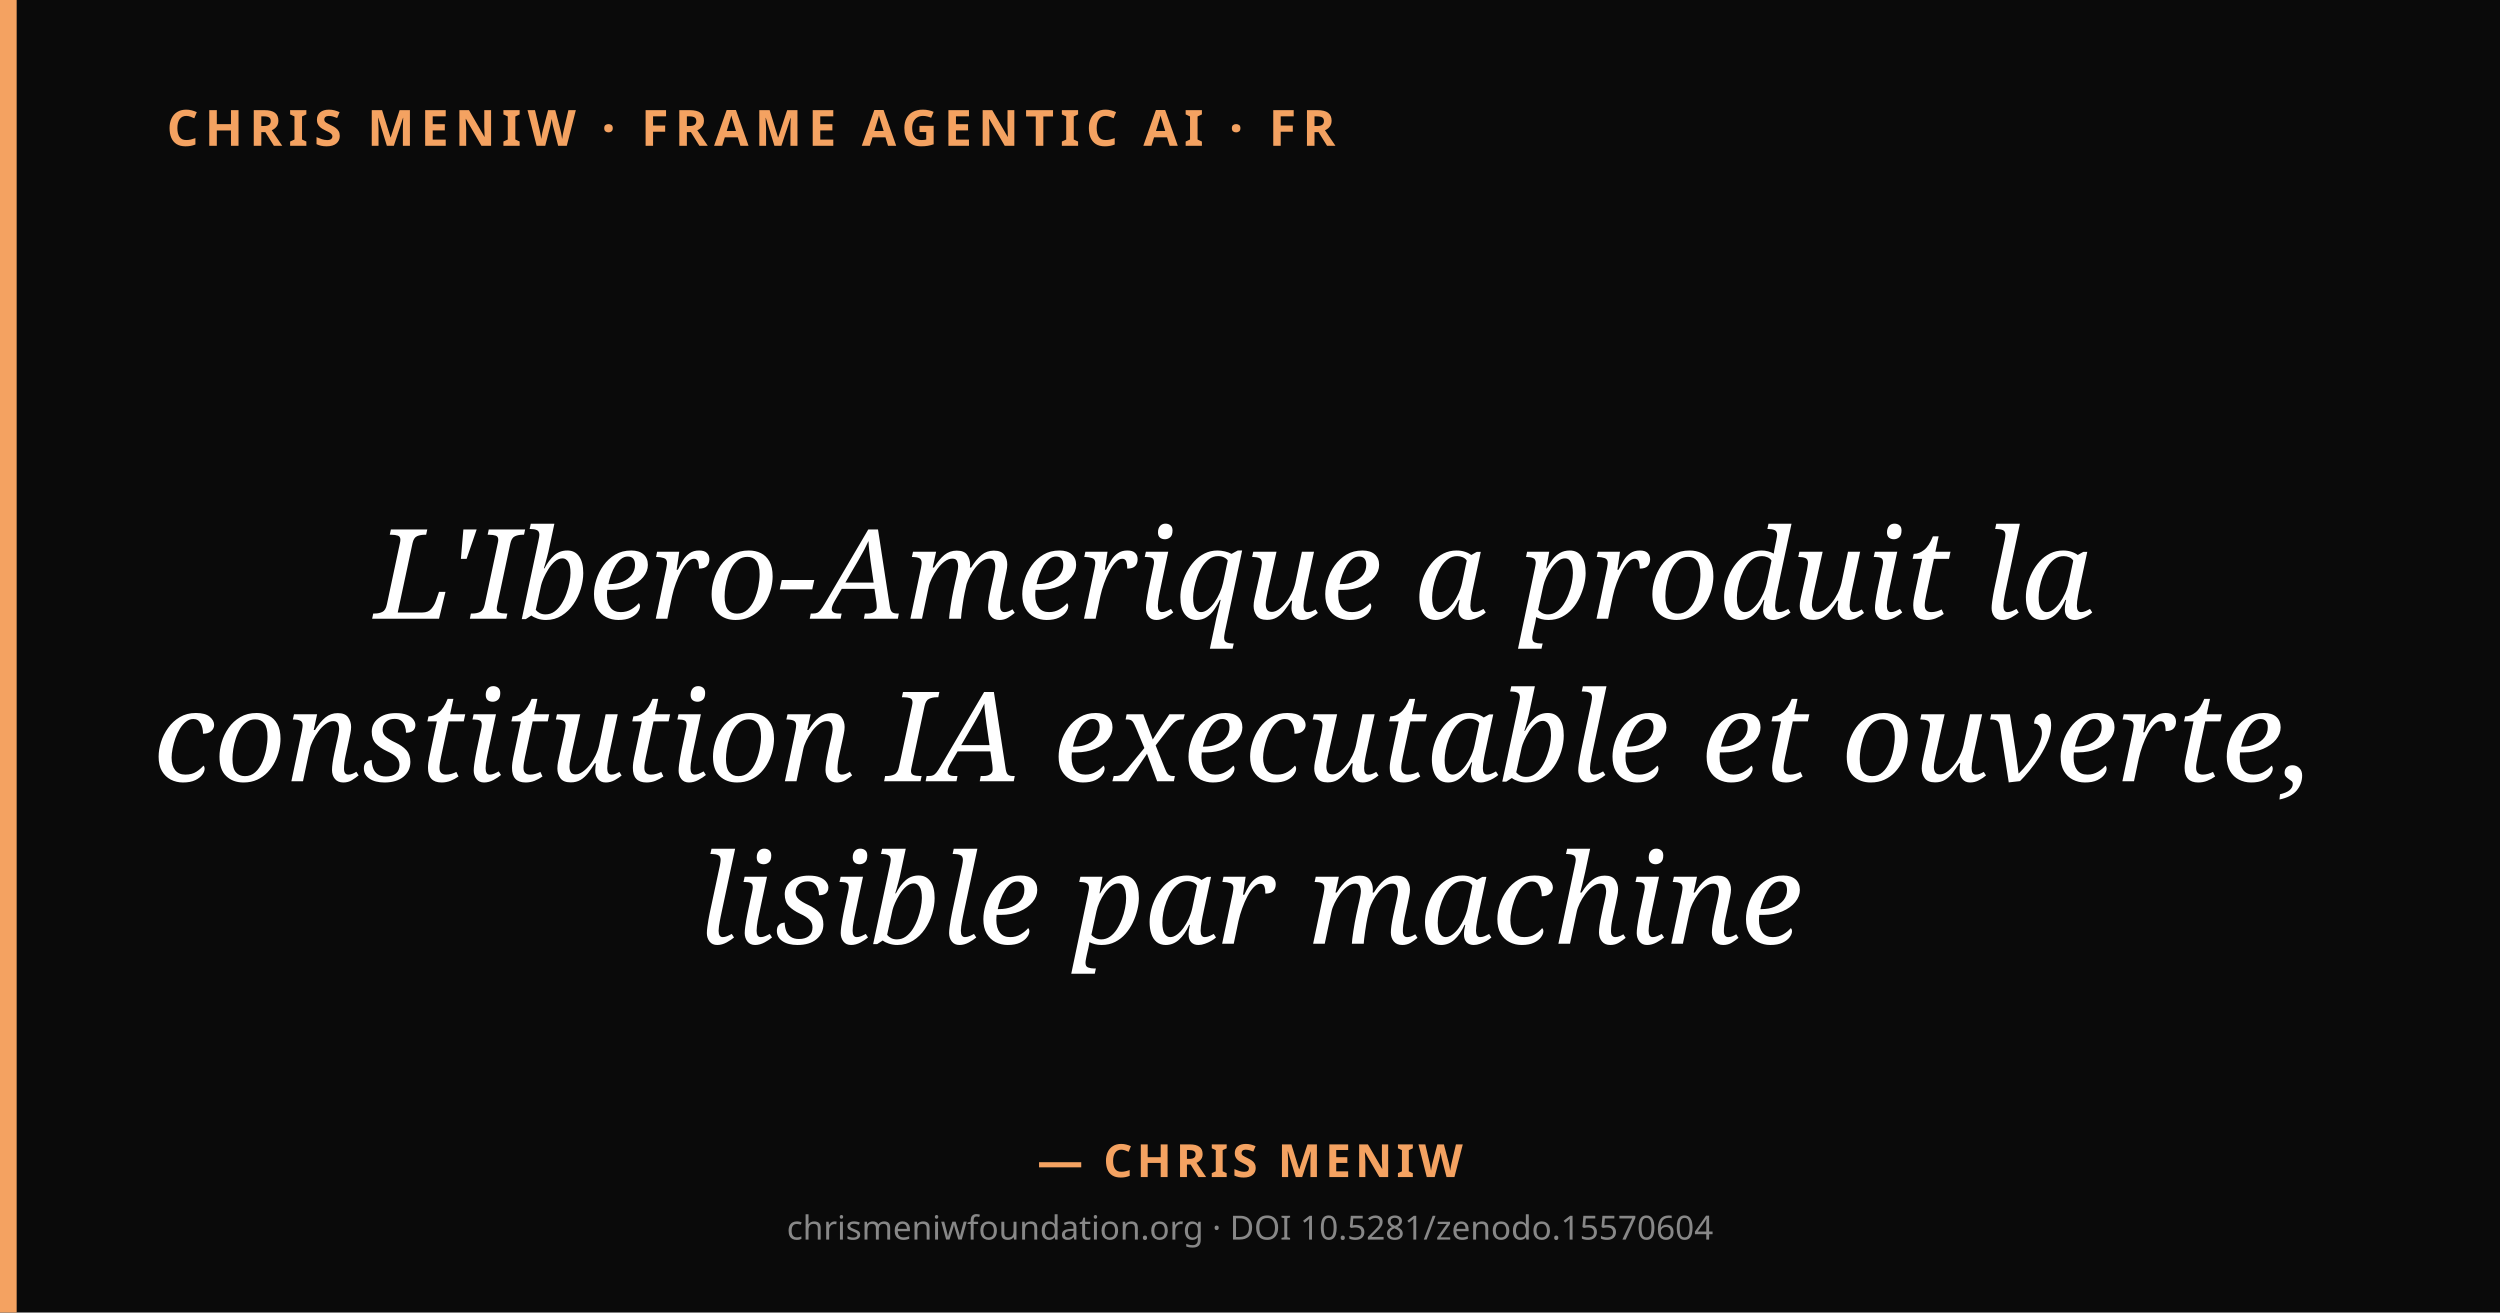
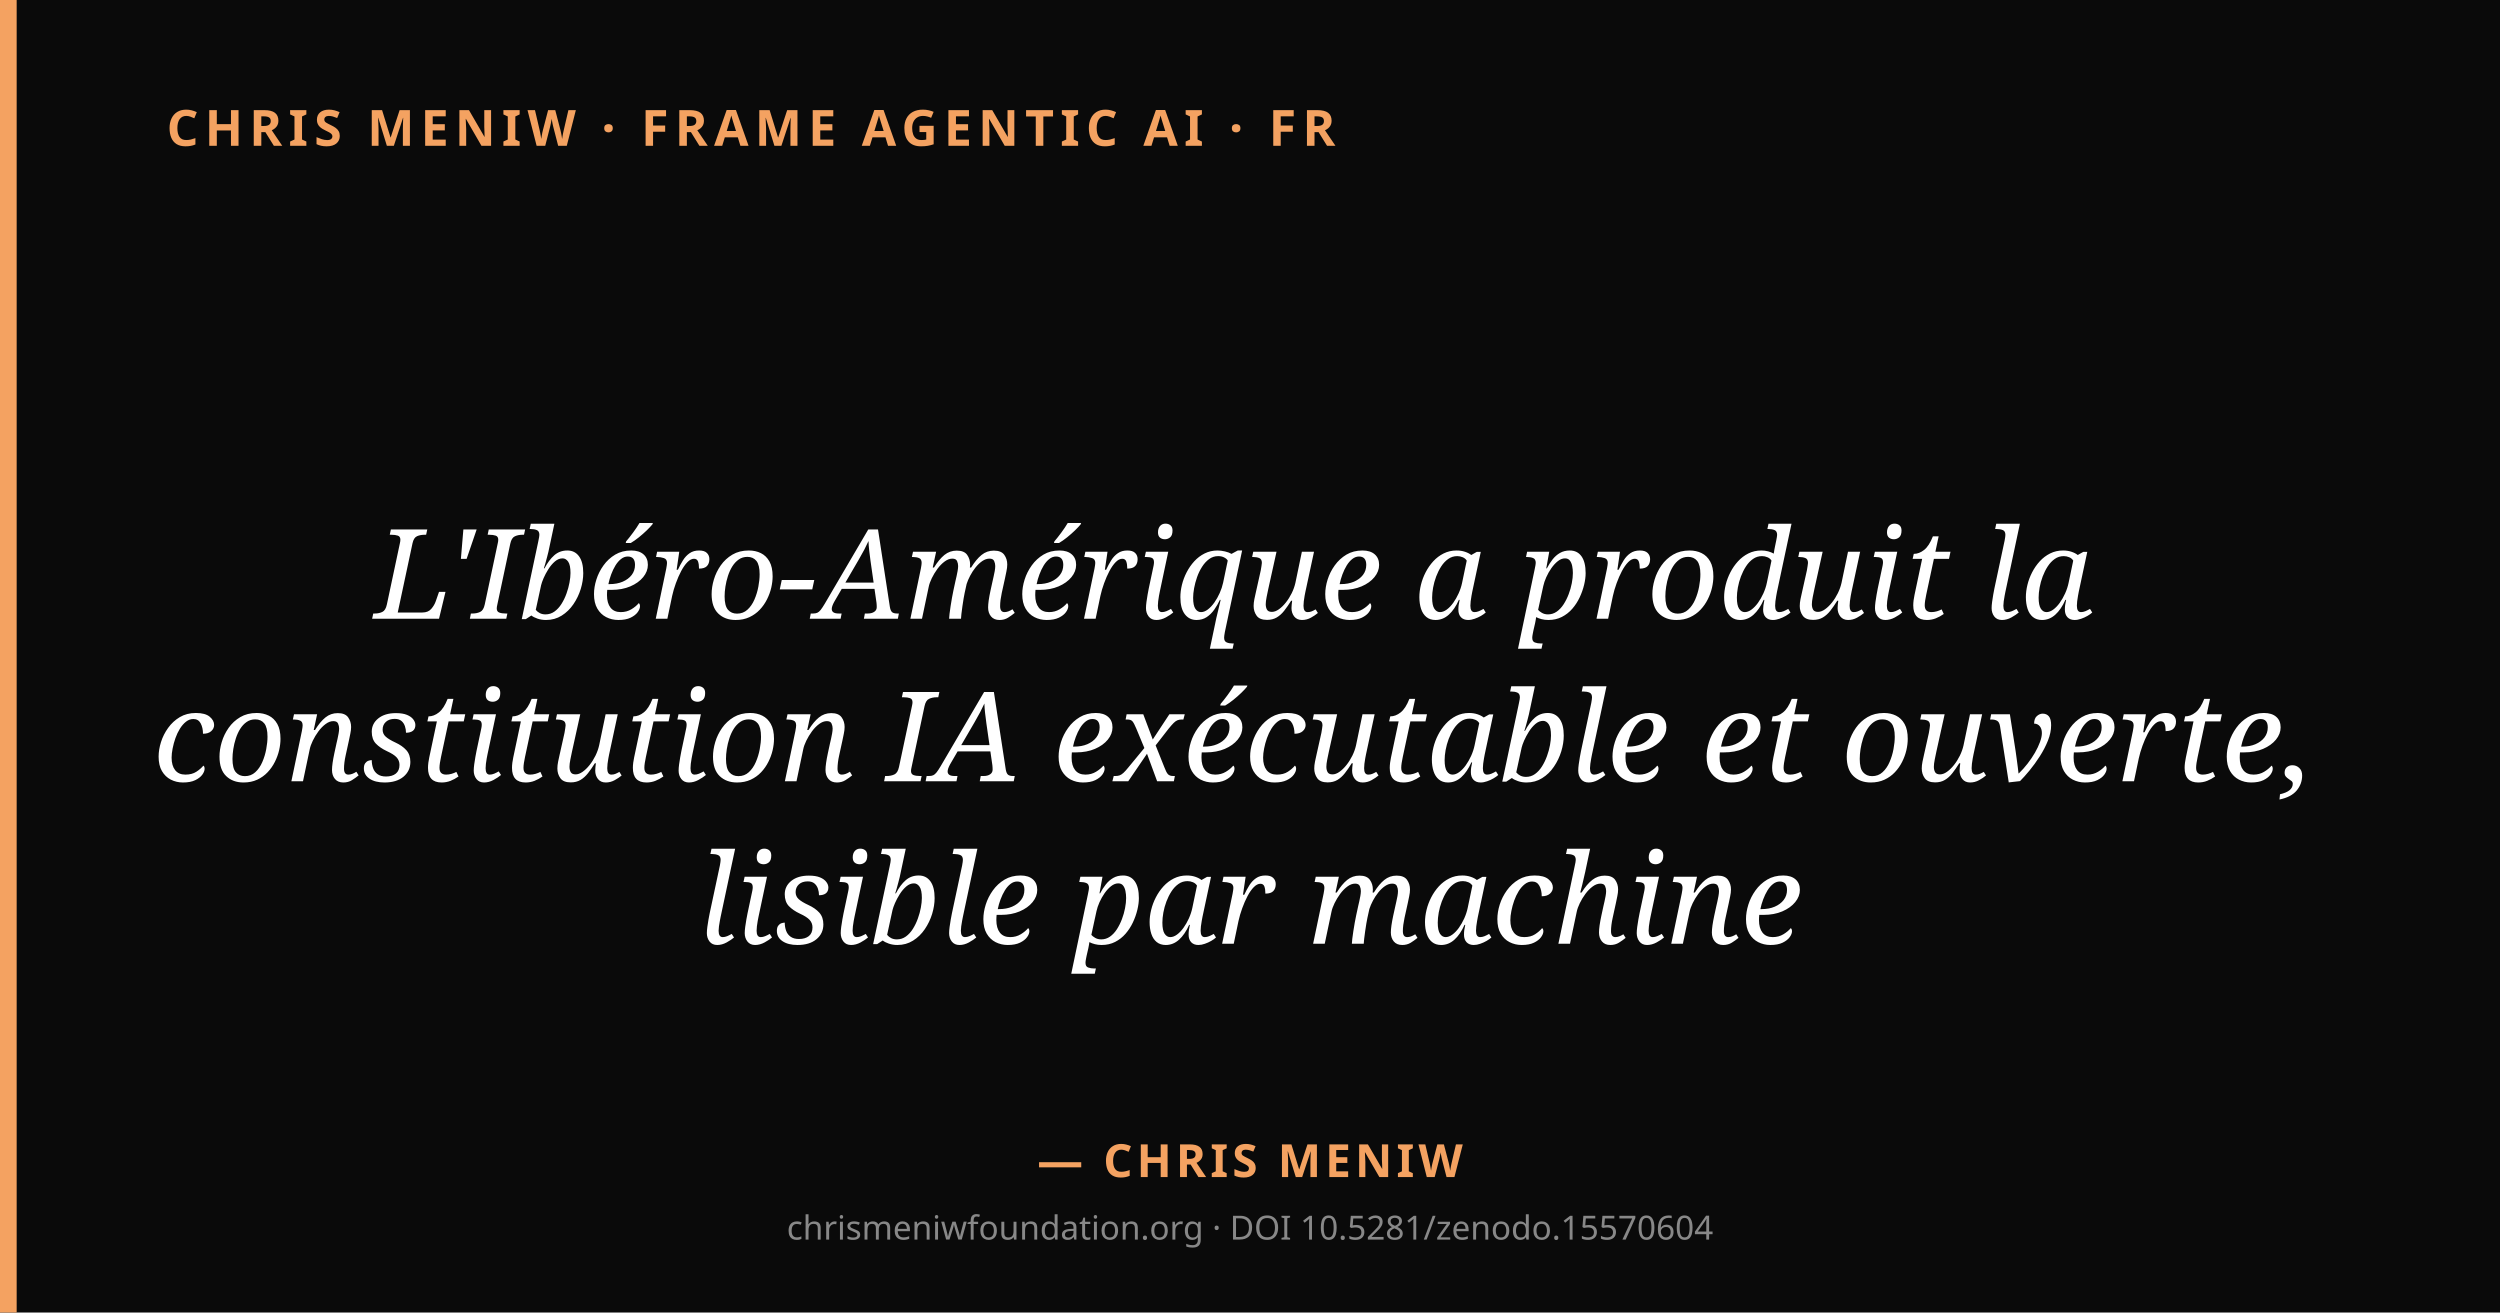
<svg xmlns="http://www.w3.org/2000/svg" viewBox="0 0 1200 630" width="1200" height="630">
  <rect width="1200" height="630" fill="#0a0a0a" />
  <rect x="0" y="0" width="8" height="630" fill="#f4a261" />
  <text x="80" y="70" fill="#f4a261" font-family="system-ui, sans-serif" font-size="24" font-weight="600" letter-spacing="3">CHRIS MENIW · FRAME AGENTIC AI · FR</text>
  <text x="600" y="297" text-anchor="middle" fill="#ffffff" font-family="Georgia, serif" font-size="60" font-style="italic">
-     <tspan x="600" dy="0">L'Ibero-Amerique a produit la</tspan>
-     <tspan x="600" dy="78">constitution IA executable et ouverte,</tspan>
+     <tspan x="600" dy="0">L'Ibéro-Amérique a produit la</tspan>
+     <tspan x="600" dy="78">constitution IA exécutable et ouverte,</tspan>
    <tspan x="600" dy="78">lisible par machine</tspan>
  </text>
  <text x="600" y="565" text-anchor="middle" fill="#f4a261" font-family="system-ui, sans-serif" font-size="22" font-weight="600" letter-spacing="2">— CHRIS MENIW</text>
  <text x="600" y="595" text-anchor="middle" fill="#888" font-family="system-ui, sans-serif" font-size="16">chrismeniwfoundation.org · DOI 10.5281/zenodo.15570604</text>
</svg>
